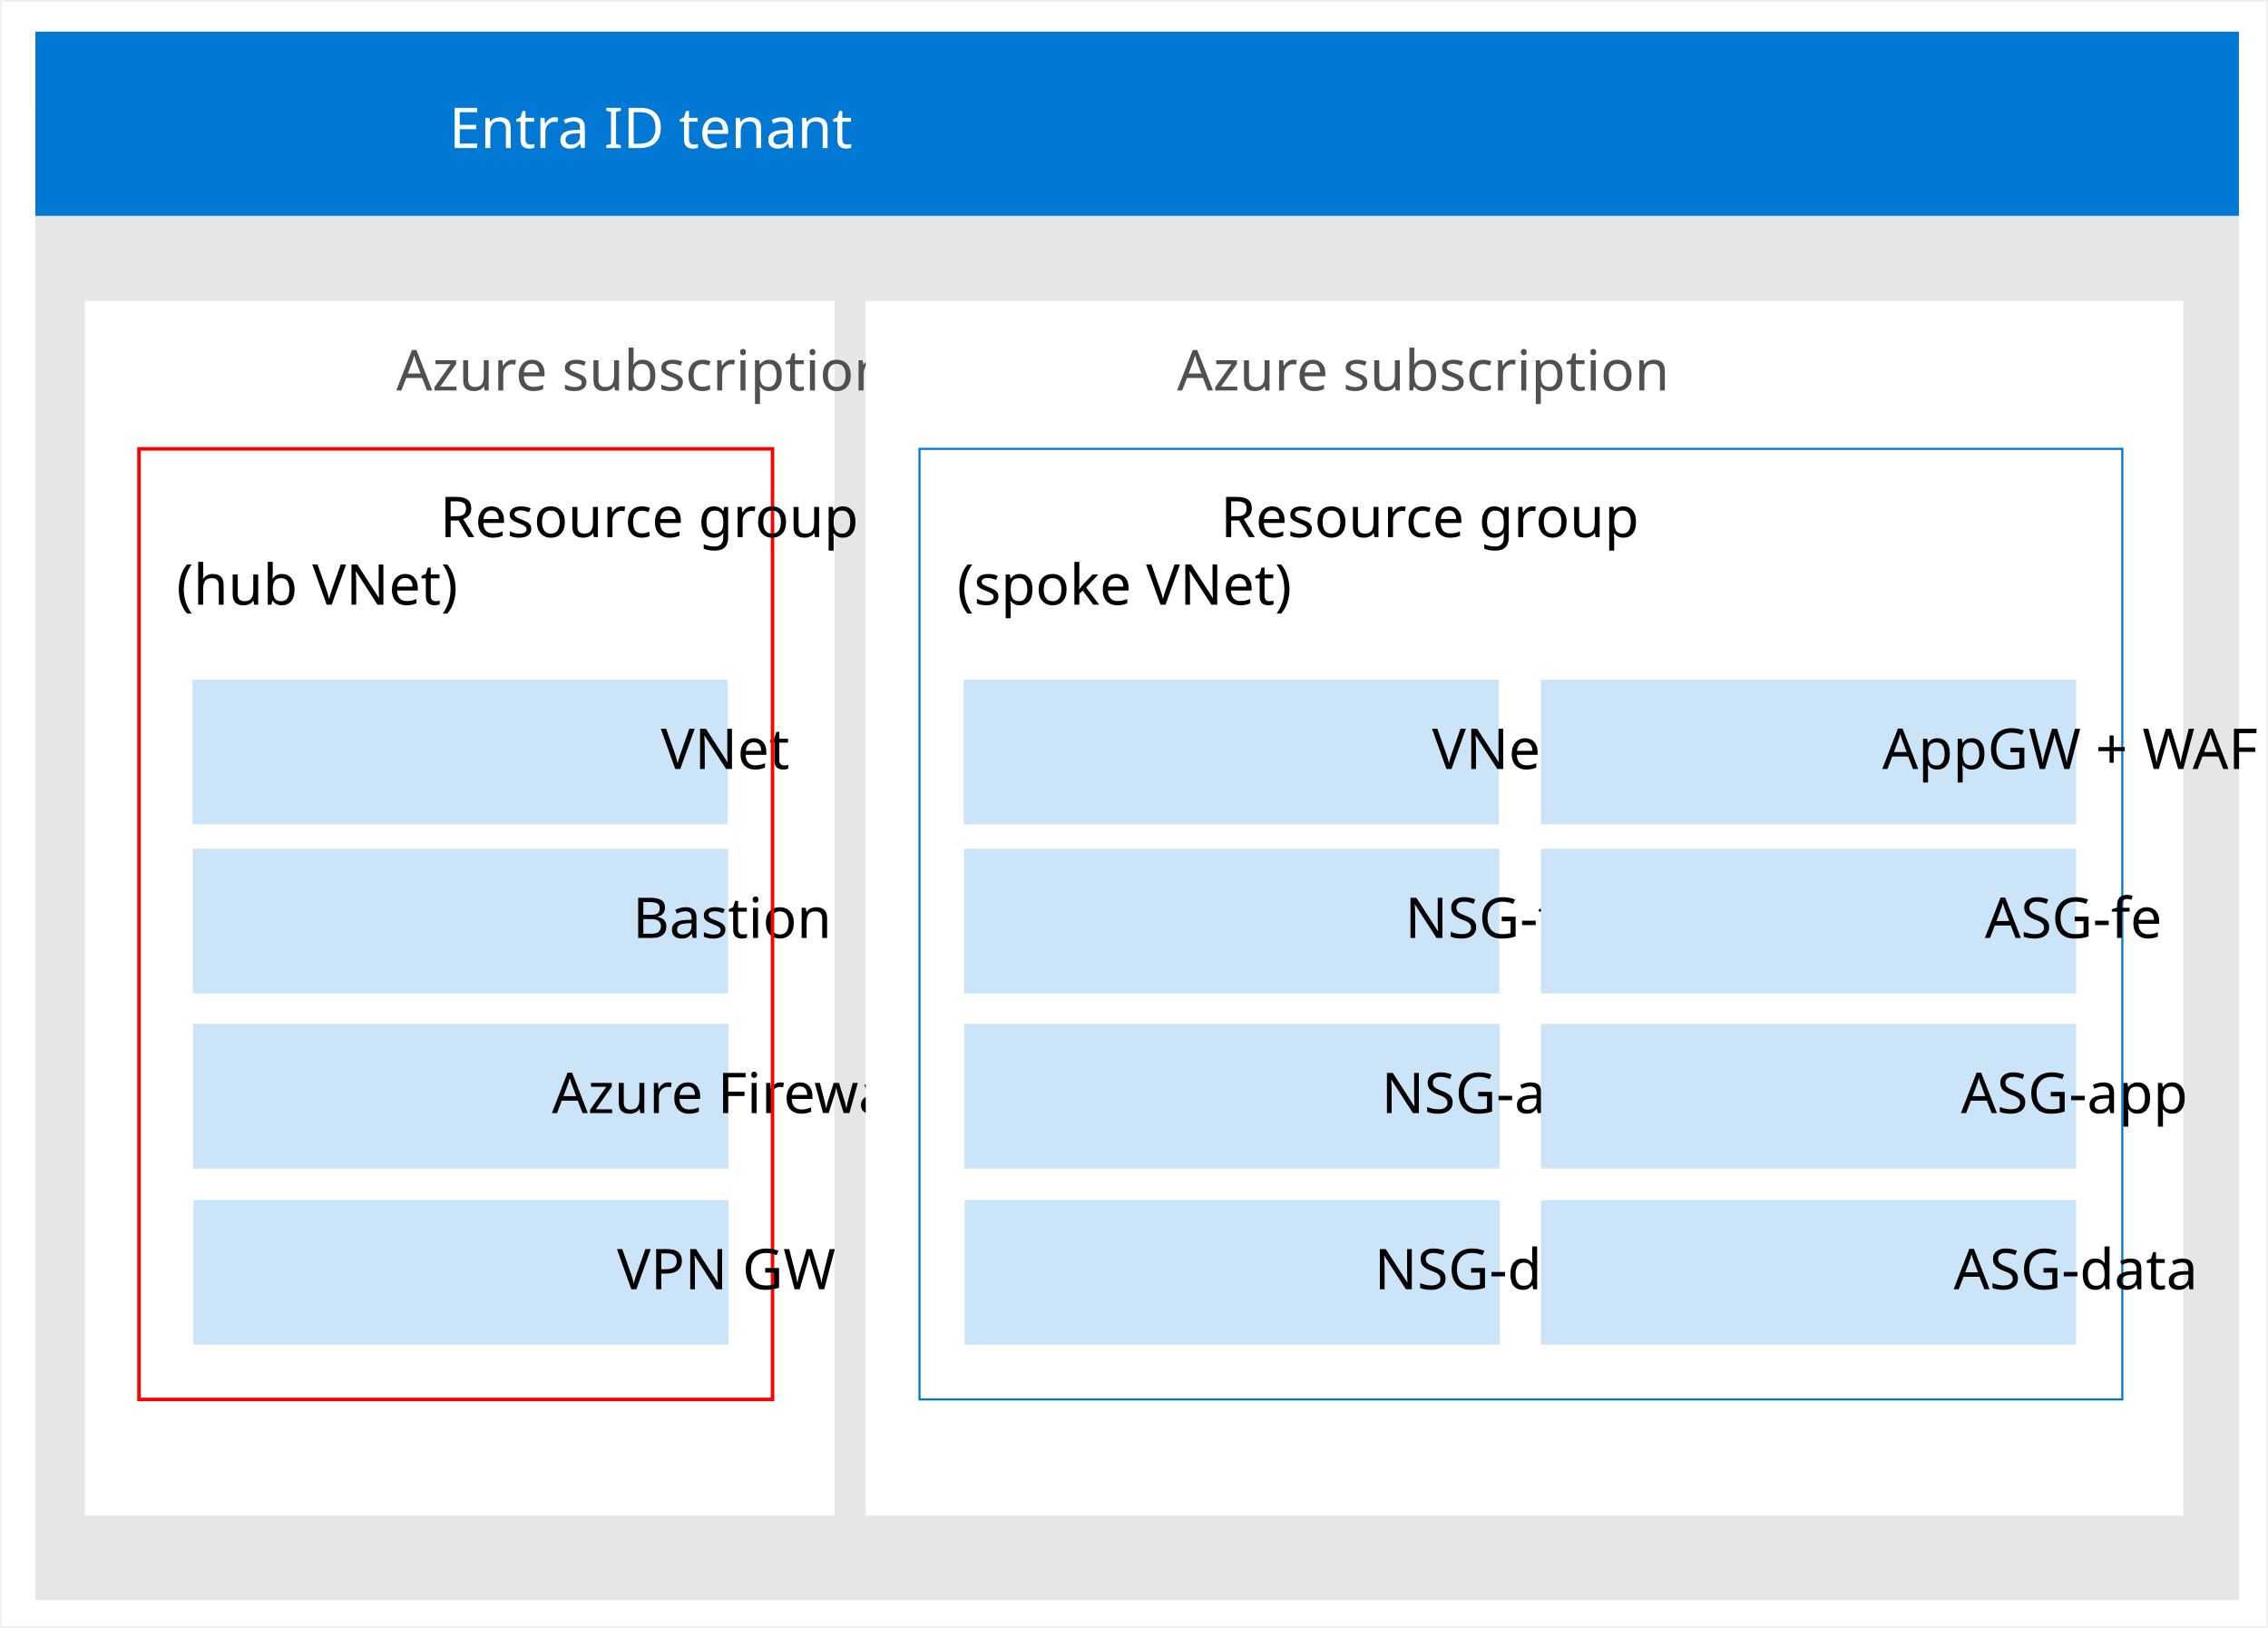
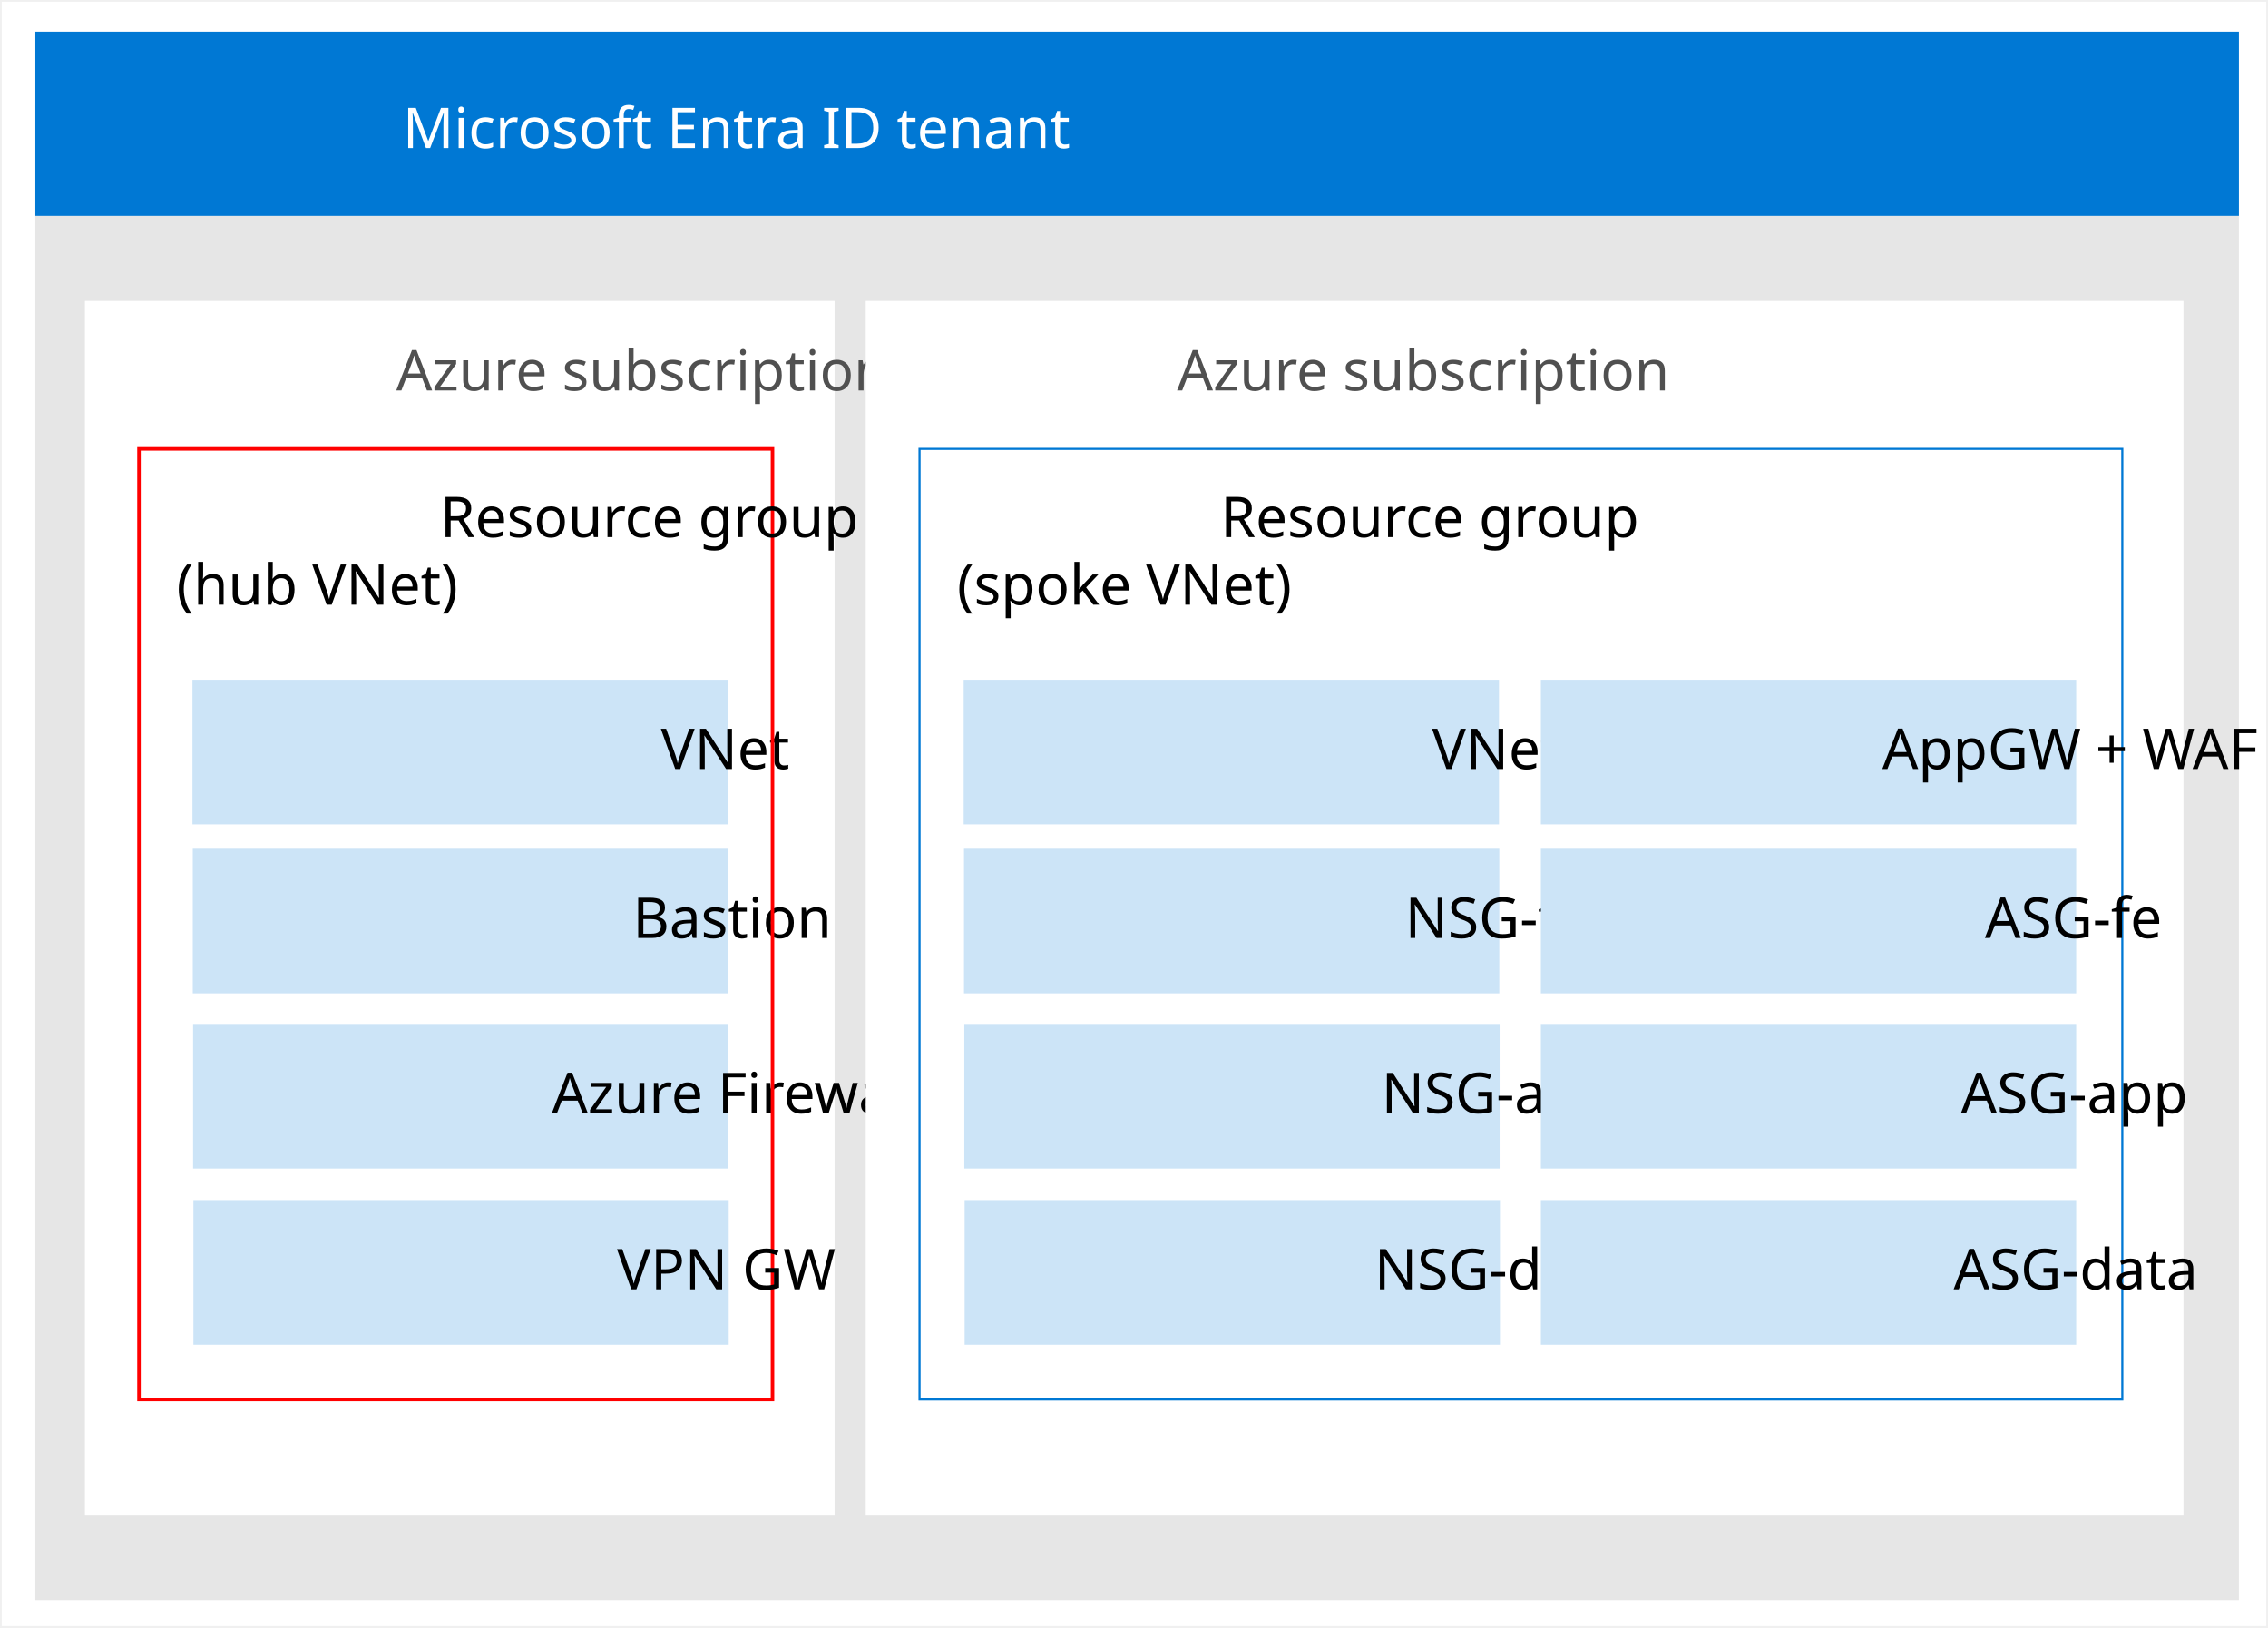
<svg xmlns="http://www.w3.org/2000/svg" xmlns:ns1="http://schemas.microsoft.com/visio/2003/SVGExtensions/" width="6.712in" height="4.816in" viewBox="0 0 483.296 346.771" xml:space="preserve" color-interpolation-filters="sRGB" class="st15">
  <ns1:documentProperties ns1:langID="1033" ns1:viewMarkup="false" />
  <style type="text/css">
	
		.st1 {fill:#ffffff;stroke:none;stroke-linecap:round;stroke-linejoin:round;stroke-width:0.75}
		.st2 {fill:#e6e6e6;stroke:none;stroke-linecap:butt;stroke-width:0.448}
		.st3 {fill:#0078d4;stroke:none;stroke-linecap:butt;stroke-width:0.448}
		.st4 {fill:none;stroke:none;stroke-linecap:round;stroke-linejoin:round;stroke-width:0.75}
		.st5 {fill:#ffffff;font-family:Segoe UI Semibold;font-size:1em}
		.st6 {fill:#ffffff;stroke:none;stroke-linecap:butt;stroke-width:0.448}
		.st7 {fill:#cce4f7;stroke:none;stroke-linecap:butt;stroke-width:0.448}
		.st8 {fill:#000000;font-family:Segoe UI;font-size:1em}
		.st9 {fill:none;stroke:none;stroke-linecap:butt;stroke-width:0.75}
		.st10 {fill:#505050;font-family:Segoe UI Semibold;font-size:1em}
		.st11 {fill:none;stroke:#ff0000;stroke-linecap:butt;stroke-width:0.75}
		.st12 {fill:#000000;font-family:Segoe UI Semibold;font-size:1em}
		.st13 {font-size:1em}
		.st14 {fill:none;stroke:#0078d4;stroke-linecap:butt;stroke-width:0.448}
		.st15 {fill:none;fill-rule:evenodd;font-size:12px;overflow:visible;stroke-linecap:square;stroke-miterlimit:3}
	
	</style>
  <g ns1:mID="0" ns1:index="1" ns1:groupContext="foregroundPage">
    <ns1:userDefs>
      <ns1:ud ns1:nameU="visNavType" ns1:val="VT0(1):26" />
    </ns1:userDefs>
    <ns1:pageProperties ns1:drawingScale="1" ns1:pageScale="1" ns1:drawingUnits="19" ns1:shadowOffsetX="9" ns1:shadowOffsetY="-9" />
    <ns1:layer ns1:name="symbols" ns1:index="0" />
    <g id="shape2321-1" ns1:mID="2321" ns1:groupContext="shape" transform="translate(0.375,-0.375)">
      <ns1:userDefs>
        <ns1:ud ns1:nameU="visNavOrder" ns1:val="VT0(498000):26" />
      </ns1:userDefs>
      <rect x="0" y="0.75" width="482.546" height="346.021" class="st1" />
    </g>
    <g id="shape2291-3" ns1:mID="2291" ns1:groupContext="shape" ns1:layerMember="0" transform="translate(7.53505,-5.90076)">
      <ns1:userDefs>
        <ns1:ud ns1:nameU="visNavOrder" ns1:prompt="" ns1:val="VT0(476000):26" />
      </ns1:userDefs>
      <rect x="0" y="28.248" width="469.562" height="318.523" class="st2" />
    </g>
    <g id="shape2292-5" ns1:mID="2292" ns1:groupContext="shape" ns1:layerMember="0" transform="translate(7.53505,-300.797)">
      <ns1:userDefs>
        <ns1:ud ns1:nameU="visNavOrder" ns1:prompt="" ns1:val="VT0(477000):26" />
      </ns1:userDefs>
      <rect x="0" y="307.542" width="469.562" height="39.228" class="st3" />
    </g>
    <g id="shape2293-7" ns1:mID="2293" ns1:groupContext="shape" transform="translate(12.4723,-306.675)">
      <ns1:userDefs>
        <ns1:ud ns1:nameU="visNavOrder" ns1:prompt="" ns1:val="VT0(478000):26" />
      </ns1:userDefs>
      <ns1:textBlock ns1:margins="rect(4,4,4,4)" />
      <ns1:textRect cx="212.625" cy="334.612" width="425.25" height="24.317" />
      <rect x="0" y="322.454" width="425.25" height="24.317" class="st4" />
-       <text x="27.09" y="338.21" class="st5" ns1:langID="1033">
-         <ns1:paragraph />
-         <ns1:tabList />Entra ID tenant</text>
+       <text x="17.2" y="338.21" class="st5" ns1:langID="1033">
+         <ns1:paragraph />
+         <ns1:tabList />Microsoft Entra ID tenant</text>
    </g>
    <g id="shape2294-10" ns1:mID="2294" ns1:groupContext="shape" ns1:layerMember="0" transform="translate(18.0973,-23.9008)">
      <ns1:userDefs>
        <ns1:ud ns1:nameU="visNavOrder" ns1:prompt="" ns1:val="VT0(479000):26" />
      </ns1:userDefs>
      <rect x="0" y="88.014" width="159.75" height="258.757" class="st6" />
    </g>
    <g id="shape2295-12" ns1:mID="2295" ns1:groupContext="shape" ns1:layerMember="0" transform="translate(41.0111,-171.157)">
      <ns1:userDefs>
        <ns1:ud ns1:nameU="visNavOrder" ns1:prompt="" ns1:val="VT0(480000):26" />
      </ns1:userDefs>
      <ns1:textBlock ns1:margins="rect(0,0,0,0)" />
      <ns1:textRect cx="57.034" cy="331.369" width="114.07" height="30.803" />
      <rect x="0" y="315.968" width="114.069" height="30.803" class="st7" />
      <text x="43.65" y="334.97" class="st8" ns1:langID="1033">
        <ns1:paragraph ns1:horizAlign="1" />
        <ns1:tabList />VNet</text>
    </g>
    <g id="shape2296-15" ns1:mID="2296" ns1:groupContext="shape" ns1:layerMember="0" transform="translate(28.2768,-260.107)">
      <ns1:userDefs>
        <ns1:ud ns1:nameU="visNavOrder" ns1:prompt="" ns1:val="VT0(481000):26" />
      </ns1:userDefs>
      <ns1:textBlock ns1:margins="rect(0,0,0,0)" />
      <ns1:textRect cx="85.074" cy="339.692" width="170.15" height="14.157" />
      <rect x="0" y="332.613" width="170.148" height="14.157" class="st9" />
      <text x="0" y="343.29" class="st10" ns1:langID="1033">
        <ns1:paragraph />
        <ns1:tabList />Azure subscription</text>
    </g>
    <g id="shape2297-18" ns1:mID="2297" ns1:groupContext="shape" ns1:layerMember="0" transform="translate(41.0791,-135.157)">
      <ns1:userDefs>
        <ns1:ud ns1:nameU="visNavOrder" ns1:prompt="" ns1:val="VT0(482000):26" />
      </ns1:userDefs>
      <ns1:textBlock ns1:margins="rect(0,0,0,0)" />
      <ns1:textRect cx="57.034" cy="331.369" width="114.07" height="30.803" />
      <rect x="0" y="315.968" width="114.069" height="30.803" class="st7" />
      <text x="37.6" y="334.97" class="st8" ns1:langID="1033">
        <ns1:paragraph ns1:horizAlign="1" />
        <ns1:tabList />Bastion</text>
    </g>
    <g id="shape2298-21" ns1:mID="2298" ns1:groupContext="shape" ns1:layerMember="0" transform="translate(41.147,-97.8411)">
      <ns1:userDefs>
        <ns1:ud ns1:nameU="visNavOrder" ns1:prompt="" ns1:val="VT0(483000):26" />
      </ns1:userDefs>
      <ns1:textBlock ns1:margins="rect(0,0,0,0)" />
      <ns1:textRect cx="57.034" cy="331.369" width="114.07" height="30.803" />
      <rect x="0" y="315.968" width="114.069" height="30.803" class="st7" />
      <text x="20.29" y="334.97" class="st8" ns1:langID="1033">
        <ns1:paragraph ns1:horizAlign="1" />
        <ns1:tabList />Azure Firewall</text>
    </g>
    <g id="shape2299-24" ns1:mID="2299" ns1:groupContext="shape" ns1:layerMember="0" transform="translate(29.6135,-48.6508)">
      <ns1:userDefs>
        <ns1:ud ns1:nameU="visNavOrder" ns1:prompt="" ns1:val="VT0(484000):26" />
      </ns1:userDefs>
      <ns1:textBlock ns1:margins="rect(8,8,8,8)" ns1:verticalAlign="0" />
      <ns1:textRect cx="67.5" cy="245.521" width="135" height="202.5" />
      <rect x="0" y="144.271" width="135" height="202.5" class="st11" />
      <text x="8" y="163.07" class="st12" ns1:langID="1033">
        <ns1:paragraph />
        <ns1:tabList />Resource group<ns1:lf />
        <tspan x="8" dy="1.2em" class="st13">(hub VNet)</tspan>
      </text>
    </g>
    <g id="shape2300-28" ns1:mID="2300" ns1:groupContext="shape" ns1:layerMember="0" transform="translate(41.215,-60.3174)">
      <ns1:userDefs>
        <ns1:ud ns1:nameU="visNavOrder" ns1:prompt="" ns1:val="VT0(486000):26" />
      </ns1:userDefs>
      <ns1:textBlock ns1:margins="rect(0,0,0,0)" />
      <ns1:textRect cx="57.034" cy="331.369" width="114.07" height="30.803" />
      <rect x="0" y="315.968" width="114.069" height="30.803" class="st7" />
      <text x="34.09" y="334.97" class="st8" ns1:langID="1033">
        <ns1:paragraph ns1:horizAlign="1" />
        <ns1:tabList />VPN GW</text>
    </g>
    <g id="shape2301-31" ns1:mID="2301" ns1:groupContext="shape" ns1:layerMember="0" transform="translate(184.48,-23.9008)">
      <ns1:userDefs>
        <ns1:ud ns1:nameU="visNavOrder" ns1:prompt="" ns1:val="VT0(495000):26" />
      </ns1:userDefs>
      <rect x="0" y="88.014" width="280.805" height="258.757" class="st6" />
    </g>
    <g id="shape2302-33" ns1:mID="2302" ns1:groupContext="shape" ns1:layerMember="0" transform="translate(194.66,-260.107)">
      <ns1:userDefs>
        <ns1:ud ns1:nameU="visNavOrder" ns1:prompt="" ns1:val="VT0(496000):26" />
      </ns1:userDefs>
      <ns1:textBlock ns1:margins="rect(0,0,0,0)" />
      <ns1:textRect cx="85.074" cy="339.692" width="170.15" height="14.157" />
      <rect x="0" y="332.613" width="170.148" height="14.157" class="st9" />
      <text x="0" y="343.29" class="st10" ns1:langID="1033">
        <ns1:paragraph />
        <ns1:tabList />Azure subscription</text>
    </g>
    <g id="shape2303-36" ns1:mID="2303" ns1:groupContext="shape" ns1:layerMember="0" transform="translate(195.945,-48.6508)">
      <ns1:userDefs>
        <ns1:ud ns1:nameU="visNavOrder" ns1:prompt="" ns1:val="VT0(485000):26" />
      </ns1:userDefs>
      <ns1:textBlock ns1:margins="rect(8,8,8,8)" ns1:verticalAlign="0" />
      <ns1:textRect cx="128.153" cy="245.521" width="256.31" height="202.5" />
      <rect x="0" y="144.271" width="256.306" height="202.5" class="st14" />
      <text x="8" y="163.07" class="st12" ns1:langID="1033">
        <ns1:paragraph />
        <ns1:tabList />Resource group<ns1:lf />
        <tspan x="8" dy="1.2em" class="st13">(spoke VNet)</tspan>
      </text>
    </g>
    <g id="shape2304-40" ns1:mID="2304" ns1:groupContext="shape" ns1:layerMember="0" transform="translate(205.354,-171.157)">
      <ns1:userDefs>
        <ns1:ud ns1:nameU="visNavOrder" ns1:prompt="" ns1:val="VT0(487000):26" />
      </ns1:userDefs>
      <ns1:textBlock ns1:margins="rect(0,0,0,0)" />
      <ns1:textRect cx="57.034" cy="331.369" width="114.07" height="30.803" />
      <rect x="0" y="315.968" width="114.069" height="30.803" class="st7" />
      <text x="43.65" y="334.97" class="st8" ns1:langID="1033">
        <ns1:paragraph ns1:horizAlign="1" />
        <ns1:tabList />VNet</text>
    </g>
    <g id="shape2305-43" ns1:mID="2305" ns1:groupContext="shape" ns1:layerMember="0" transform="translate(205.422,-135.157)">
      <ns1:userDefs>
        <ns1:ud ns1:nameU="visNavOrder" ns1:prompt="" ns1:val="VT0(488000):26" />
      </ns1:userDefs>
      <ns1:textBlock ns1:margins="rect(0,0,0,0)" />
      <ns1:textRect cx="57.034" cy="331.369" width="114.07" height="30.803" />
      <rect x="0" y="315.968" width="114.069" height="30.803" class="st7" />
      <text x="37.83" y="334.97" class="st8" ns1:langID="1033">
        <ns1:paragraph ns1:horizAlign="1" />
        <ns1:tabList />NSG-fe</text>
    </g>
    <g id="shape2306-46" ns1:mID="2306" ns1:groupContext="shape" ns1:layerMember="0" transform="translate(205.49,-97.8411)">
      <ns1:userDefs>
        <ns1:ud ns1:nameU="visNavOrder" ns1:prompt="" ns1:val="VT0(489000):26" />
      </ns1:userDefs>
      <ns1:textBlock ns1:margins="rect(0,0,0,0)" />
      <ns1:textRect cx="57.034" cy="331.369" width="114.07" height="30.803" />
      <rect x="0" y="315.968" width="114.069" height="30.803" class="st7" />
      <text x="32.74" y="334.97" class="st8" ns1:langID="1033">
        <ns1:paragraph ns1:horizAlign="1" />
        <ns1:tabList />NSG-app</text>
    </g>
    <g id="shape2307-49" ns1:mID="2307" ns1:groupContext="shape" ns1:layerMember="0" transform="translate(205.558,-60.3174)">
      <ns1:userDefs>
        <ns1:ud ns1:nameU="visNavOrder" ns1:prompt="" ns1:val="VT0(490000):26" />
      </ns1:userDefs>
      <ns1:textBlock ns1:margins="rect(0,0,0,0)" />
      <ns1:textRect cx="57.034" cy="331.369" width="114.07" height="30.803" />
      <rect x="0" y="315.968" width="114.069" height="30.803" class="st7" />
      <text x="31.17" y="334.97" class="st8" ns1:langID="1033">
        <ns1:paragraph ns1:horizAlign="1" />
        <ns1:tabList />NSG-data</text>
    </g>
    <g id="shape2308-52" ns1:mID="2308" ns1:groupContext="shape" ns1:layerMember="0" transform="translate(328.353,-97.8411)">
      <ns1:userDefs>
        <ns1:ud ns1:nameU="visNavOrder" ns1:prompt="" ns1:val="VT0(491000):26" />
      </ns1:userDefs>
      <ns1:textBlock ns1:margins="rect(0,0,0,0)" />
      <ns1:textRect cx="57.034" cy="331.369" width="114.07" height="30.803" />
      <rect x="0" y="315.968" width="114.069" height="30.803" class="st7" />
      <text x="33.35" y="334.97" class="st8" ns1:langID="1033">
        <ns1:paragraph ns1:horizAlign="1" />
        <ns1:tabList />ASG-app</text>
    </g>
    <g id="shape2309-55" ns1:mID="2309" ns1:groupContext="shape" ns1:layerMember="0" transform="translate(328.353,-171.157)">
      <ns1:userDefs>
        <ns1:ud ns1:nameU="visNavOrder" ns1:prompt="" ns1:val="VT0(492000):26" />
      </ns1:userDefs>
      <ns1:textBlock ns1:margins="rect(0,0,0,0)" />
      <ns1:textRect cx="57.034" cy="331.369" width="114.07" height="30.803" />
      <rect x="0" y="315.968" width="114.069" height="30.803" class="st7" />
      <text x="16.59" y="334.97" class="st8" ns1:langID="1033">
        <ns1:paragraph ns1:horizAlign="1" />
        <ns1:tabList />AppGW + WAF</text>
    </g>
    <g id="shape2310-58" ns1:mID="2310" ns1:groupContext="shape" ns1:layerMember="0" transform="translate(328.353,-135.157)">
      <ns1:userDefs>
        <ns1:ud ns1:nameU="visNavOrder" ns1:prompt="" ns1:val="VT0(493000):26" />
      </ns1:userDefs>
      <ns1:textBlock ns1:margins="rect(0,0,0,0)" />
      <ns1:textRect cx="57.034" cy="331.369" width="114.07" height="30.803" />
      <rect x="0" y="315.968" width="114.069" height="30.803" class="st7" />
      <text x="38.45" y="334.97" class="st8" ns1:langID="1033">
        <ns1:paragraph ns1:horizAlign="1" />
        <ns1:tabList />ASG-fe</text>
    </g>
    <g id="shape2311-61" ns1:mID="2311" ns1:groupContext="shape" ns1:layerMember="0" transform="translate(328.353,-60.3174)">
      <ns1:userDefs>
        <ns1:ud ns1:nameU="visNavOrder" ns1:prompt="" ns1:val="VT0(494000):26" />
      </ns1:userDefs>
      <ns1:textBlock ns1:margins="rect(0,0,0,0)" />
      <ns1:textRect cx="57.034" cy="331.369" width="114.07" height="30.803" />
      <rect x="0" y="315.968" width="114.069" height="30.803" class="st7" />
      <text x="31.79" y="334.97" class="st8" ns1:langID="1033">
        <ns1:paragraph ns1:horizAlign="1" />
        <ns1:tabList />ASG-data</text>
    </g>
  </g>
</svg>
